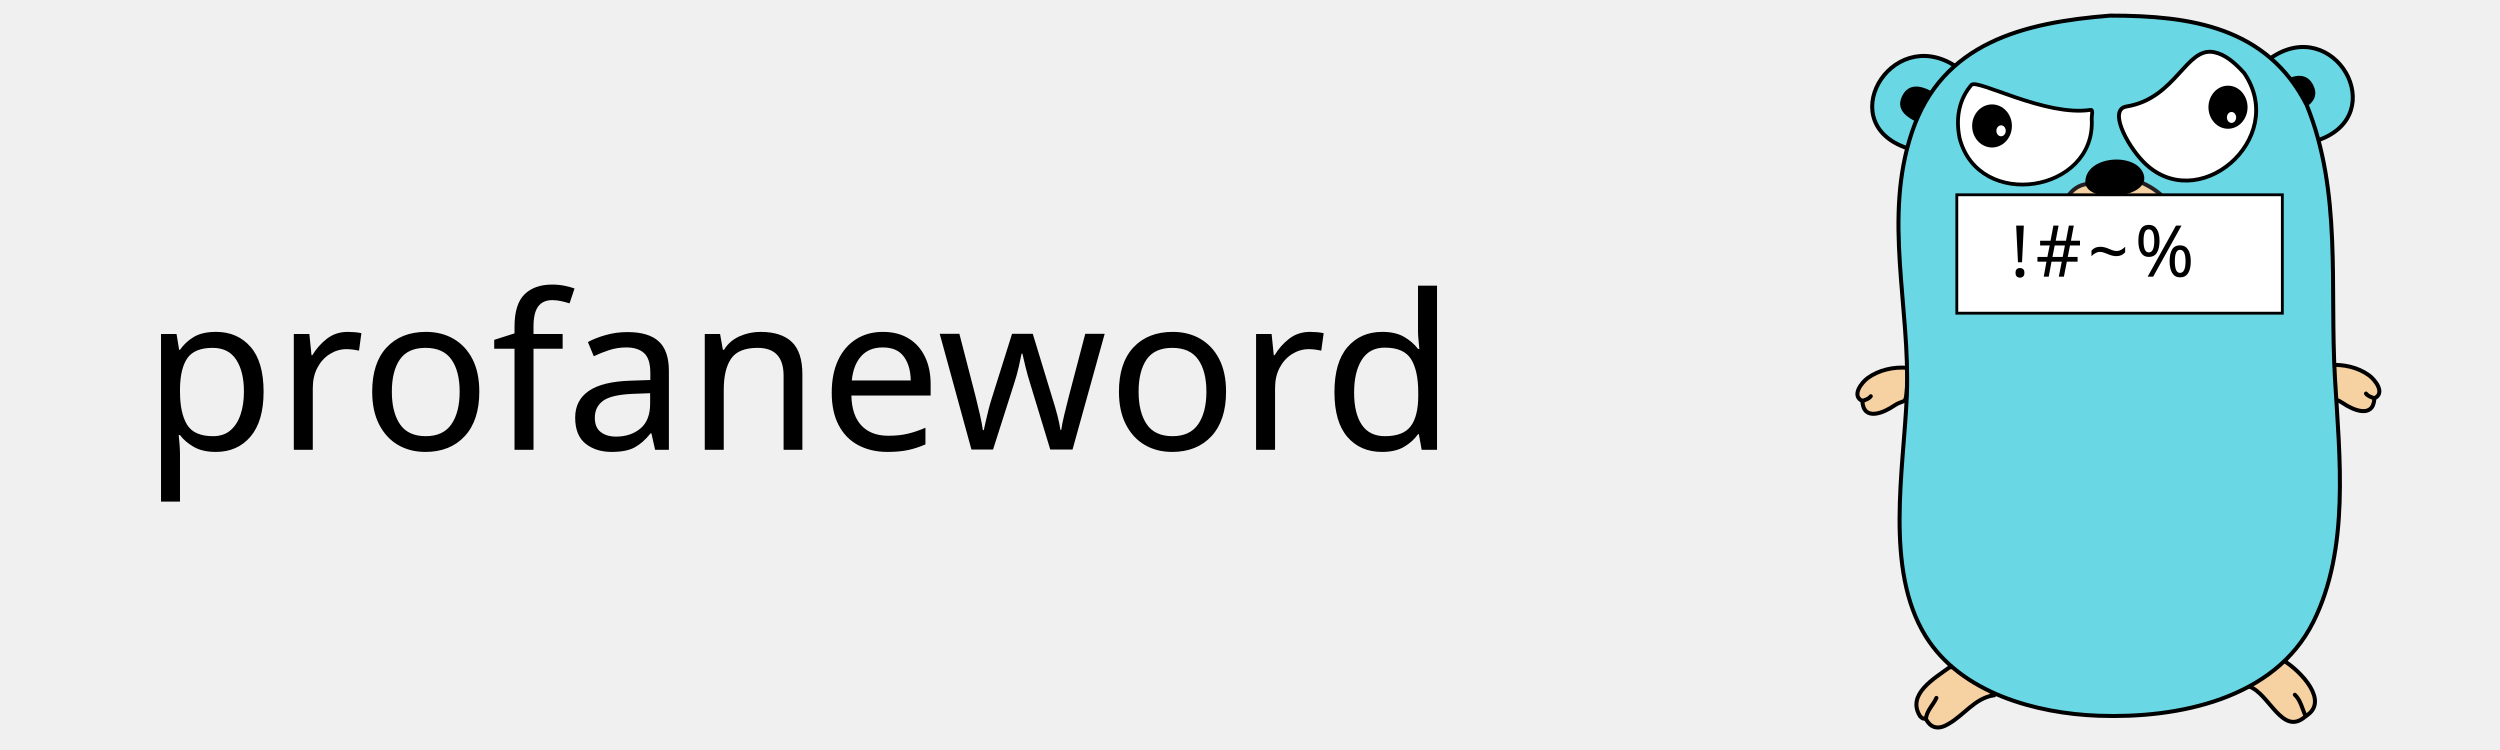
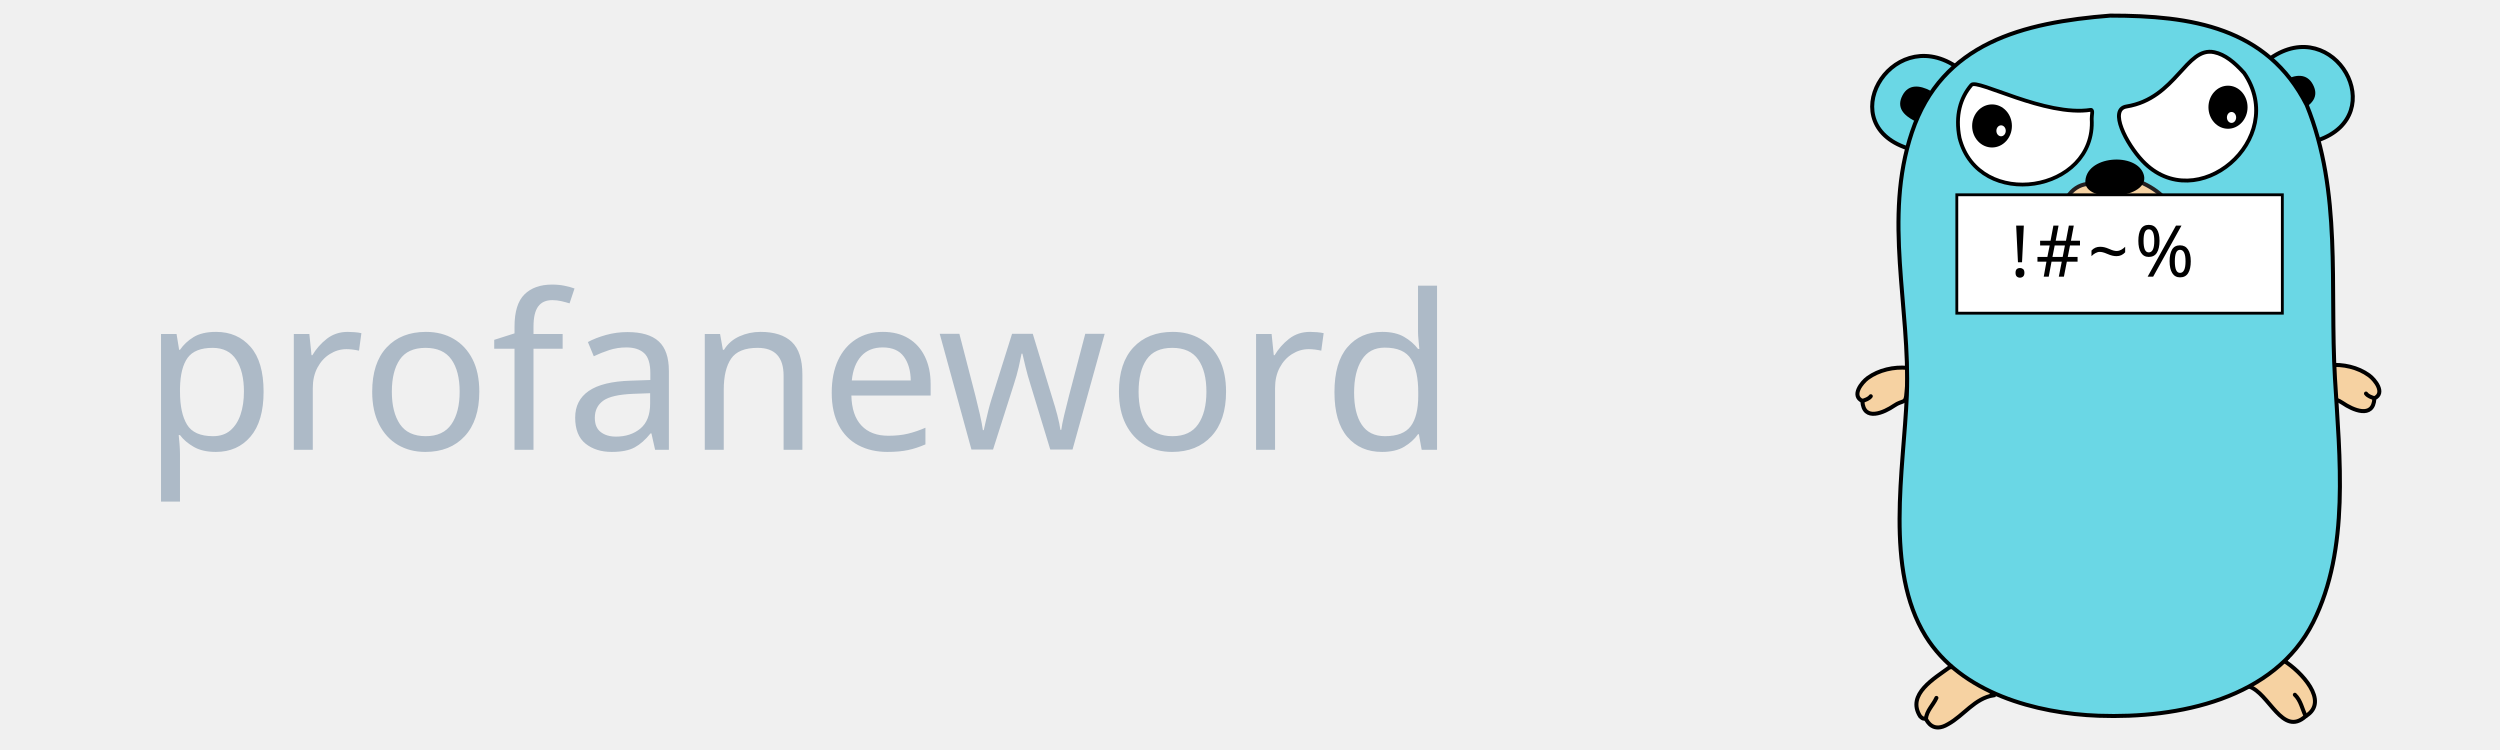
<svg xmlns="http://www.w3.org/2000/svg" version="1.1" id="レイヤー_1" x="0px" y="0px" width="1000" height="300" viewBox="0 0 1000 300" enable-background="new 0 0 401.98 559.472" xml:space="preserve">
  <defs id="defs971" />
  <path d="m 744.947,160.386 c 0.41,8.449 8.85,4.539 12.673,1.898 3.629,-2.508 4.69,-0.423 5.008,-5.372 0.209,-3.253 0.584,-6.505 0.399,-9.771 -5.487,-0.497 -11.456,0.809 -15.954,4.078 -2.317,1.684 -6.662,7.058 -2.126,9.167" id="path914" style="clip-rule:evenodd;fill:#f6d2a2;fill-rule:evenodd;stroke:#000000;stroke-width:1.609;stroke-linecap:round" />
  <path d="m 744.947,160.386 c 1.228,-0.457 2.53,-0.782 3.364,-1.892" id="path916" style="clip-rule:evenodd;fill:#c6b198;fill-rule:evenodd;stroke:#000000;stroke-width:1.609;stroke-linecap:round" />
  <path d="M 764.451,59.738 C 732.109,50.643 756.158,9.498 782.13,26.422 Z" id="path918" style="clip-rule:evenodd;fill:#6ad7e5;fill-rule:evenodd;stroke:#000000;stroke-width:1.609;stroke-linecap:round" />
  <path d="m 908.149,23.334 c 25.6,-17.981 48.734,22.588 18.982,32.795 z" id="path920" style="clip-rule:evenodd;fill:#6ad7e5;fill-rule:evenodd;stroke:#000000;stroke-width:1.609;stroke-linecap:round" />
  <path d="m 913.655,264.365 c 6.503,4.023 18.388,16.189 8.634,22.088 -9.373,8.582 -14.619,-9.42 -22.845,-11.914 3.543,-4.811 8.033,-9.199 14.212,-10.175 z" id="path922" style="clip-rule:evenodd;fill:#f6d2a2;fill-rule:evenodd;stroke:#000000;stroke-width:1.609;stroke-linecap:round" />
  <path d="m 922.289,286.453 c -1.446,-2.876 -1.932,-6.232 -4.346,-8.549" id="path924" style="clip-rule:evenodd;fill:none;fill-rule:evenodd;stroke:#000000;stroke-width:1.609;stroke-linecap:round" />
  <path d="m 797.483,278.114 c -7.632,1.181 -11.928,8.067 -18.291,11.563 -5.996,3.575 -8.289,-1.145 -8.829,-2.103 -0.94,-0.429 -0.861,0.399 -2.311,-1.062 -5.558,-8.772 5.791,-15.184 11.701,-19.542 8.231,-1.664 13.39,5.472 17.73,11.142 z" id="path926" style="clip-rule:evenodd;fill:#f6d2a2;fill-rule:evenodd;stroke:#000000;stroke-width:1.609;stroke-linecap:round" />
  <path d="m 770.363,287.574 c 0.291,-3.343 2.942,-5.582 4.204,-8.409" id="path928" style="clip-rule:evenodd;fill:none;fill-rule:evenodd;stroke:#000000;stroke-width:1.609;stroke-linecap:round" />
  <path d="m 765.801,48.374 c -4.267,-2.257 -7.397,-5.323 -4.787,-10.258 2.416,-4.569 6.905,-4.073 11.173,-1.816 z" id="path930" style="clip-rule:evenodd;fill-rule:evenodd;stroke-width:0.536" />
  <path d="m 920.39,44.083 c 4.267,-2.257 7.397,-5.323 4.787,-10.258 -2.416,-4.569 -6.905,-4.073 -11.173,-1.816 z" id="path932" style="clip-rule:evenodd;fill-rule:evenodd;stroke-width:0.536" />
  <path d="m 949.762,159.314 c -0.41,8.449 -8.85,4.539 -12.673,1.898 -3.629,-2.508 -4.69,-0.423 -5.008,-5.372 -0.209,-3.253 -0.584,-6.505 -0.399,-9.771 5.487,-0.497 11.456,0.809 15.954,4.078 2.317,1.684 6.662,7.058 2.126,9.167" id="path934" style="clip-rule:evenodd;fill:#f6d2a2;fill-rule:evenodd;stroke:#000000;stroke-width:1.609;stroke-linecap:round" />
  <path d="m 949.762,159.314 c -1.228,-0.457 -2.53,-0.782 -3.364,-1.892" id="path936" style="clip-rule:evenodd;fill:#c6b198;fill-rule:evenodd;stroke:#000000;stroke-width:1.609;stroke-linecap:round" />
  <g id="g940" transform="matrix(0.5363885,0,0,0.5363885,739.2426,-0.7946502)">
    <path d="m 195.512,13.124 c 60.365,0 116.953,8.633 146.452,66.629 26.478,65.006 17.062,135.104 21.1,203.806 3.468,58.992 11.157,127.145 -16.21,181.812 -28.79,57.514 -100.73,71.982 -160,69.863 C 140.299,533.568 84.06,518.38 57.785,475.845 26.959,425.945 41.553,351.747 43.792,296.223 46.444,230.452 25.977,164.481 47.584,100.122 69.999,33.359 130.451,18.271 195.512,13.124" id="path938" style="clip-rule:evenodd;fill:#6ad7e5;fill-rule:evenodd;stroke:#000000;stroke-width:3;stroke-linecap:round" />
  </g>
  <path d="m 885.734,20.895 c -11.342,-2.429 -15.23,18.489 -35.141,21.704 -7.153,1.155 -0.187,14.806 6.44,21.798 21.587,22.776 58.673,-8.752 40.639,-35.163 -3.942,-4.4 -7.724,-7.437 -11.937,-8.339 z" id="path942" style="clip-rule:evenodd;fill:#ffffff;fill-rule:evenodd;stroke:#000000;stroke-width:1.56;stroke-linecap:round" />
  <path d="m 783.818,55.177 c 7.535,29.421 54.639,21.888 52.863,-7.624 -0.075,-1.253 0.722,-3.779 -0.431,-3.602 -18.07,2.779 -45.447,-12.58 -47.682,-9.984 -4.419,5.132 -6.527,12.29 -4.749,21.21" id="path944" style="clip-rule:evenodd;fill:#ffffff;fill-rule:evenodd;stroke:#000000;stroke-width:1.513;stroke-linecap:round" />
  <path d="m 856.494,90.264 c 0.025,4.394 0.998,9.326 0.167,14 -1.122,2.12 -3.322,2.344 -5.219,3.201 -2.623,-0.411 -4.829,-2.134 -5.88,-4.587 -0.673,-5.335 0.251,-10.5 0.421,-15.837 z" id="path946" style="clip-rule:evenodd;fill:#ffffff;fill-rule:evenodd;stroke:#000000;stroke-width:1.609;stroke-linecap:round" />
  <g id="g952" transform="matrix(0.5363885,0,0,0.5363885,739.2426,-0.7946502)">
    <ellipse cx="107.324" cy="95.404" rx="14.829" ry="16.062" id="ellipse948" style="clip-rule:evenodd;fill-rule:evenodd" />
    <ellipse cx="114.069" cy="99.029" rx="3.496" ry="4.082" id="ellipse950" style="clip-rule:evenodd;fill:#ffffff;fill-rule:evenodd" />
  </g>
  <g id="g958" transform="matrix(0.5363885,0,0,0.5363885,764.8431,-3.994702)">
    <ellipse cx="235.571" cy="87.404" rx="14.582" ry="16.062" id="ellipse954" style="clip-rule:evenodd;fill-rule:evenodd" />
    <ellipse cx="238.204" cy="95.029" rx="3.438" ry="4.082" id="ellipse956" style="clip-rule:evenodd;fill:#ffffff;fill-rule:evenodd" />
  </g>
  <path d="m 833.763,89.785 c -3.47,8.411 1.935,25.229 11.352,12.824 -0.673,-5.335 0.251,-10.5 0.421,-15.837 z" id="path960" style="clip-rule:evenodd;fill:#ffffff;fill-rule:evenodd;stroke:#000000;stroke-width:1.609;stroke-linecap:round" />
  <g id="g966" transform="matrix(0.5363885,0,0,0.5363885,739.2426,-0.7946502)">
    <path d="m 178.431,138.673 c -12.059,1.028 -21.916,15.366 -15.646,26.709 8.303,15.024 26.836,-1.329 38.379,0.203 13.285,0.272 24.17,14.047 34.84,2.49 11.867,-12.854 -5.109,-25.373 -18.377,-30.97 z" id="path962" style="clip-rule:evenodd;fill:#f6d2a2;fill-rule:evenodd;stroke:#231f20;stroke-width:3;stroke-linecap:round" />
    <path d="m 176.913,138.045 c -0.893,-20.891 38.938,-23.503 43.642,-6.016 4.692,17.446 -41.681,21.498 -43.642,6.016 -1.565,-12.363 0,0 0,0 z" id="path964" style="clip-rule:evenodd;fill-rule:evenodd" />
  </g>
  <rect style="fill:#ffffff;fill-opacity:1;stroke:#000000;stroke-width:2.271;stroke-linecap:butt;stroke-miterlimit:4;stroke-dasharray:none;stroke-opacity:1;paint-order:stroke markers fill" id="rect975" width="129.069" height="46.223" x="783.296" y="78.483" />
  <text xml:space="preserve" style="font-style:normal;font-variant:normal;font-weight:500;font-stretch:normal;font-size:28.607px;line-height:1.25;font-family:aakar;-inkscape-font-specification:'aakar Medium';letter-spacing:2.414px;word-spacing:4.318px;fill:#000000;fill-opacity:1;stroke:none;stroke-width:0.536" x="804.153" y="110.665" id="text979">
    <tspan x="804.153" y="110.665" id="tspan981" style="font-style:normal;font-variant:normal;font-weight:normal;font-stretch:normal;font-family:Gubbi;-inkscape-font-specification:Gubbi;stroke-width:0.536">!#~%</tspan>
  </text>
-   <text xml:space="preserve" style="font-style:normal;font-variant:normal;font-weight:normal;font-stretch:normal;font-size:86.379px;line-height:1.25;font-family:'Segoe UI';-inkscape-font-specification:'Segoe UI';letter-spacing:0px;word-spacing:0px;fill:#000000;fill-opacity:1;stroke:none;stroke-width:2.159;" x="57.059" y="179.911" id="text923">
-     <tspan id="tspan921" x="57.059" y="179.911" style="stroke-width:2.159;-inkscape-font-specification:'Segoe UI';font-family:'Segoe UI';font-weight:normal;font-style:normal;font-stretch:normal;font-variant:normal;">profaneword</tspan>
+   <text xml:space="preserve" style="font-style:normal;font-variant:normal;font-weight:normal;font-stretch:normal;font-size:86.379px;line-height:1.25;font-family:'Segoe UI';-inkscape-font-specification:'Segoe UI';letter-spacing:0px;word-spacing:0px;fill:#adbac7;fill-opacity:1;stroke:none;stroke-width:2.159;" x="57.059" y="179.911" id="text923">
+     <tspan id="tspan921" x="57.059" y="179.911" style="stroke-width:2.159;-inkscape-font-specification:'Segoe UI';font-family:'Segoe UI';font-weight:normal;font-style:normal;font-stretch:normal;font-variant:normal;fill:#adbac7;fill-opacity:1;">profaneword</tspan>
  </text>
</svg>
